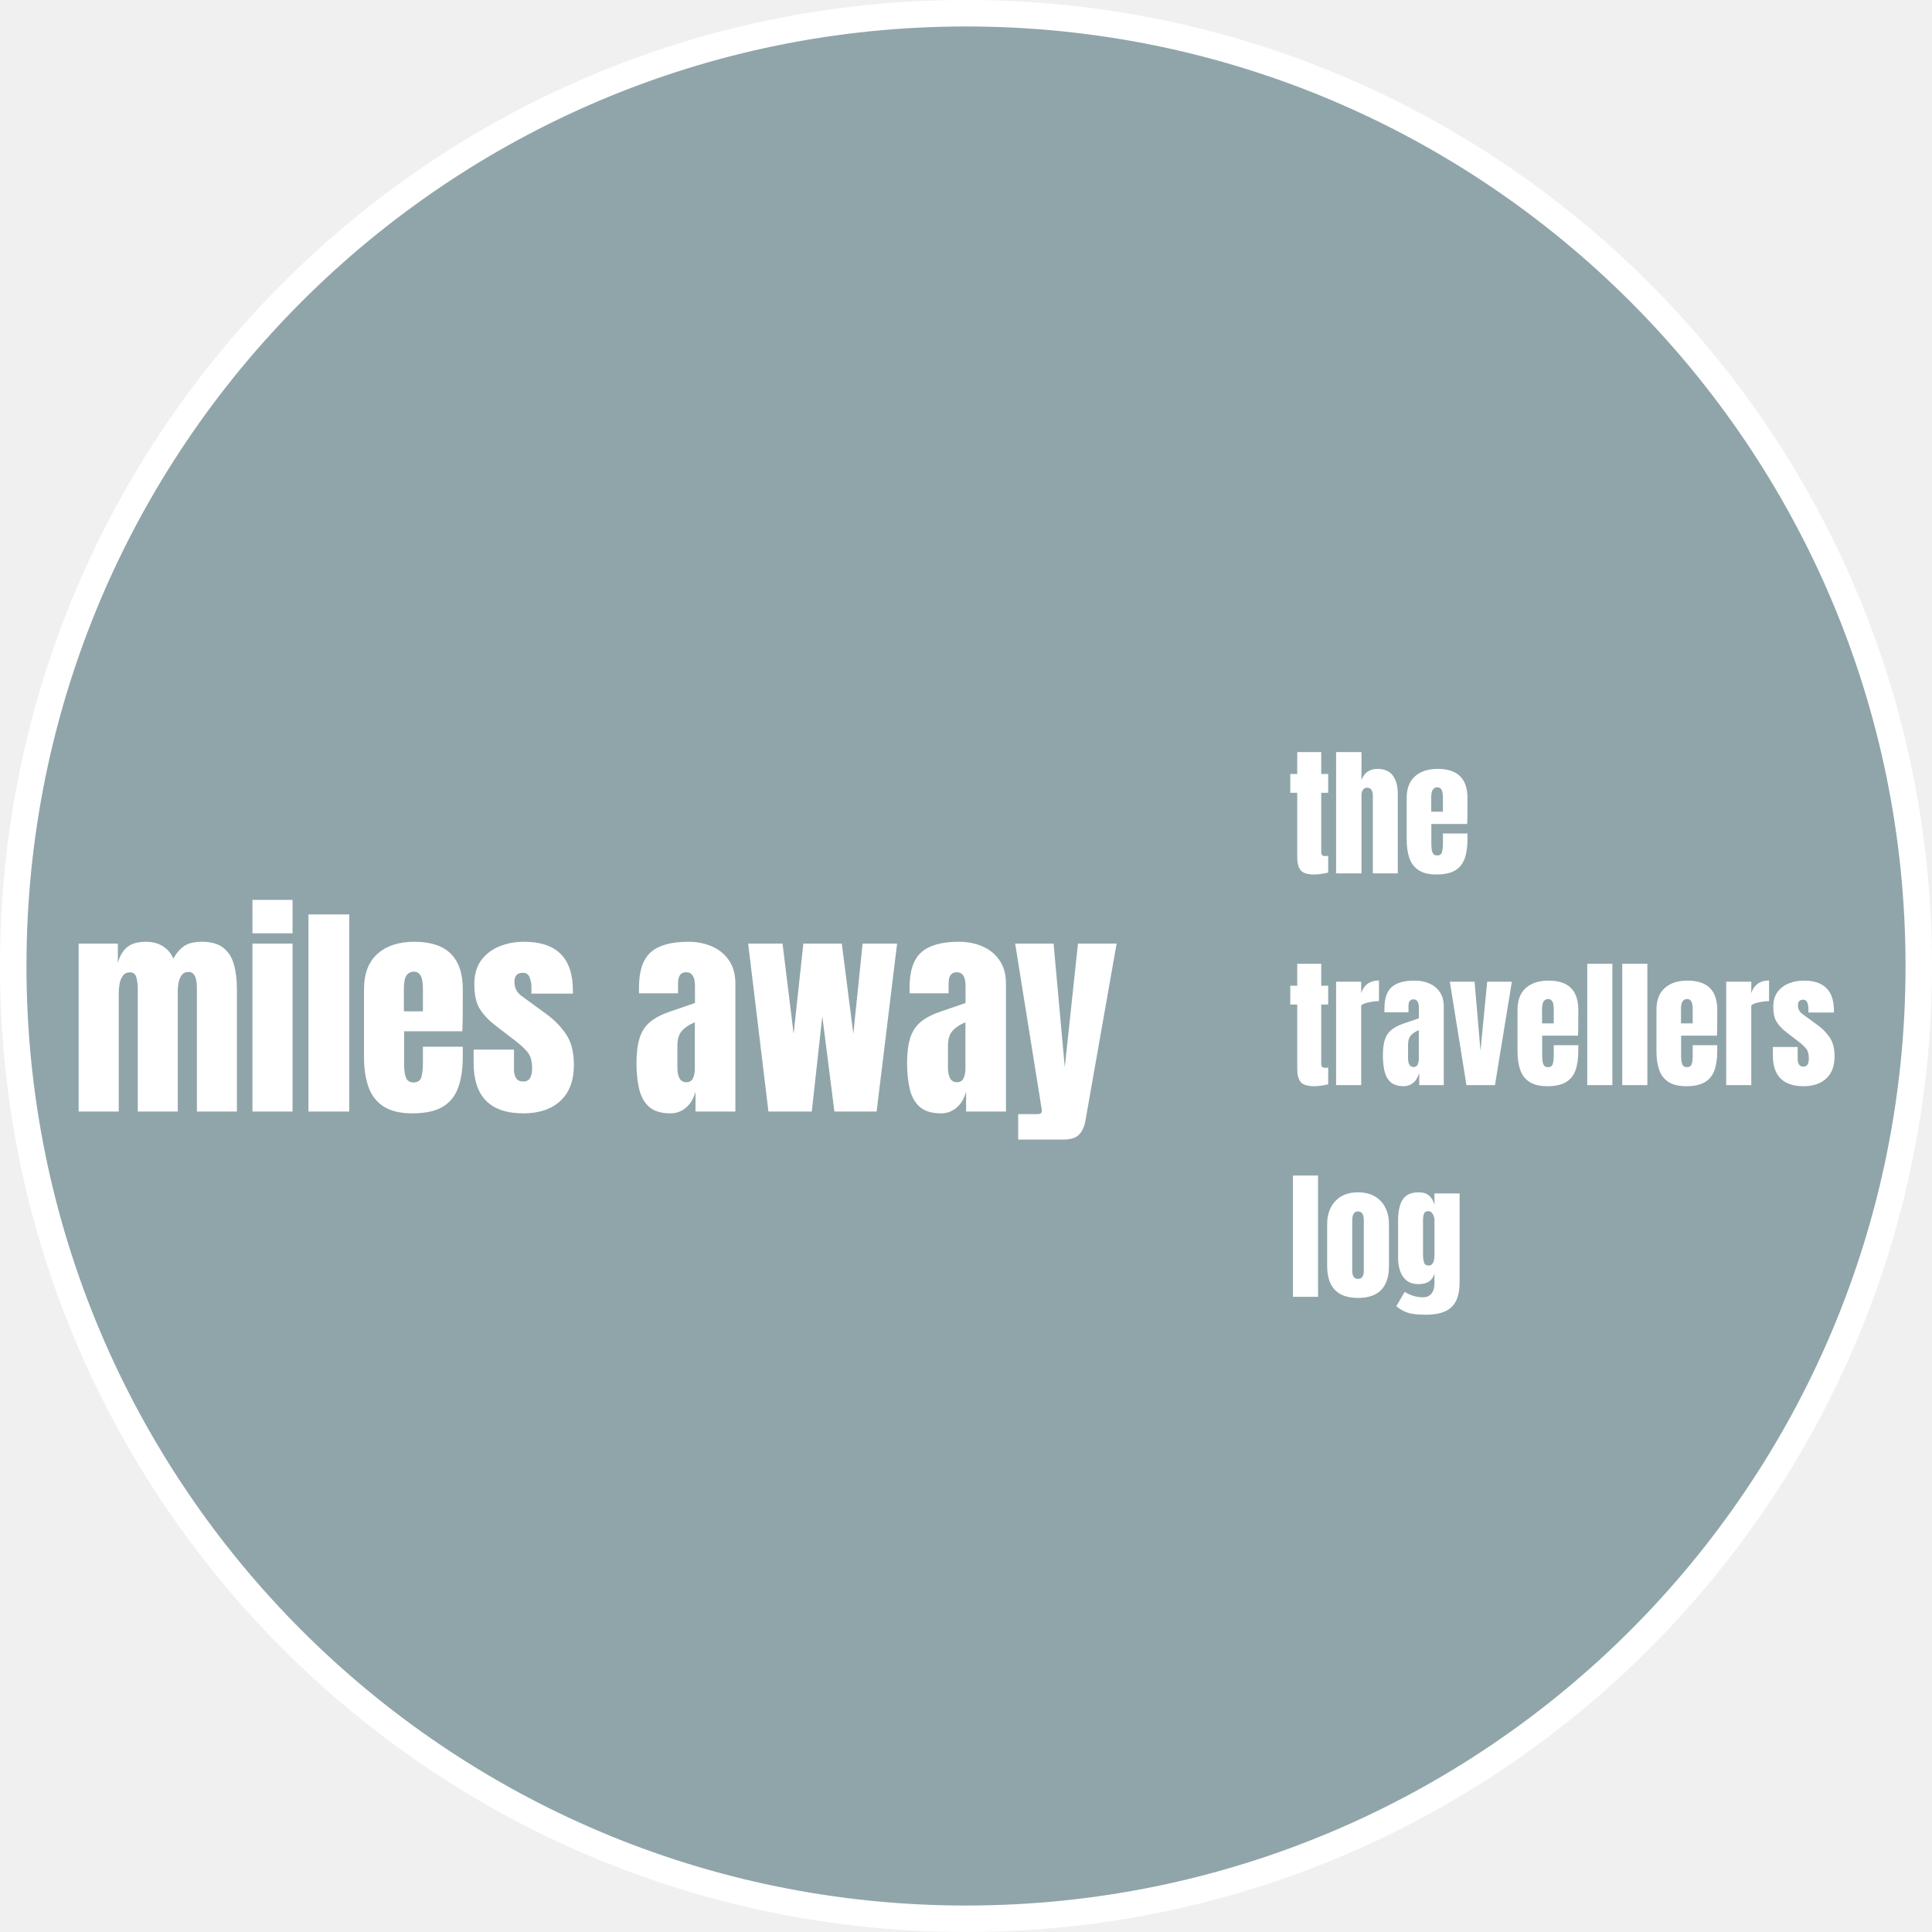
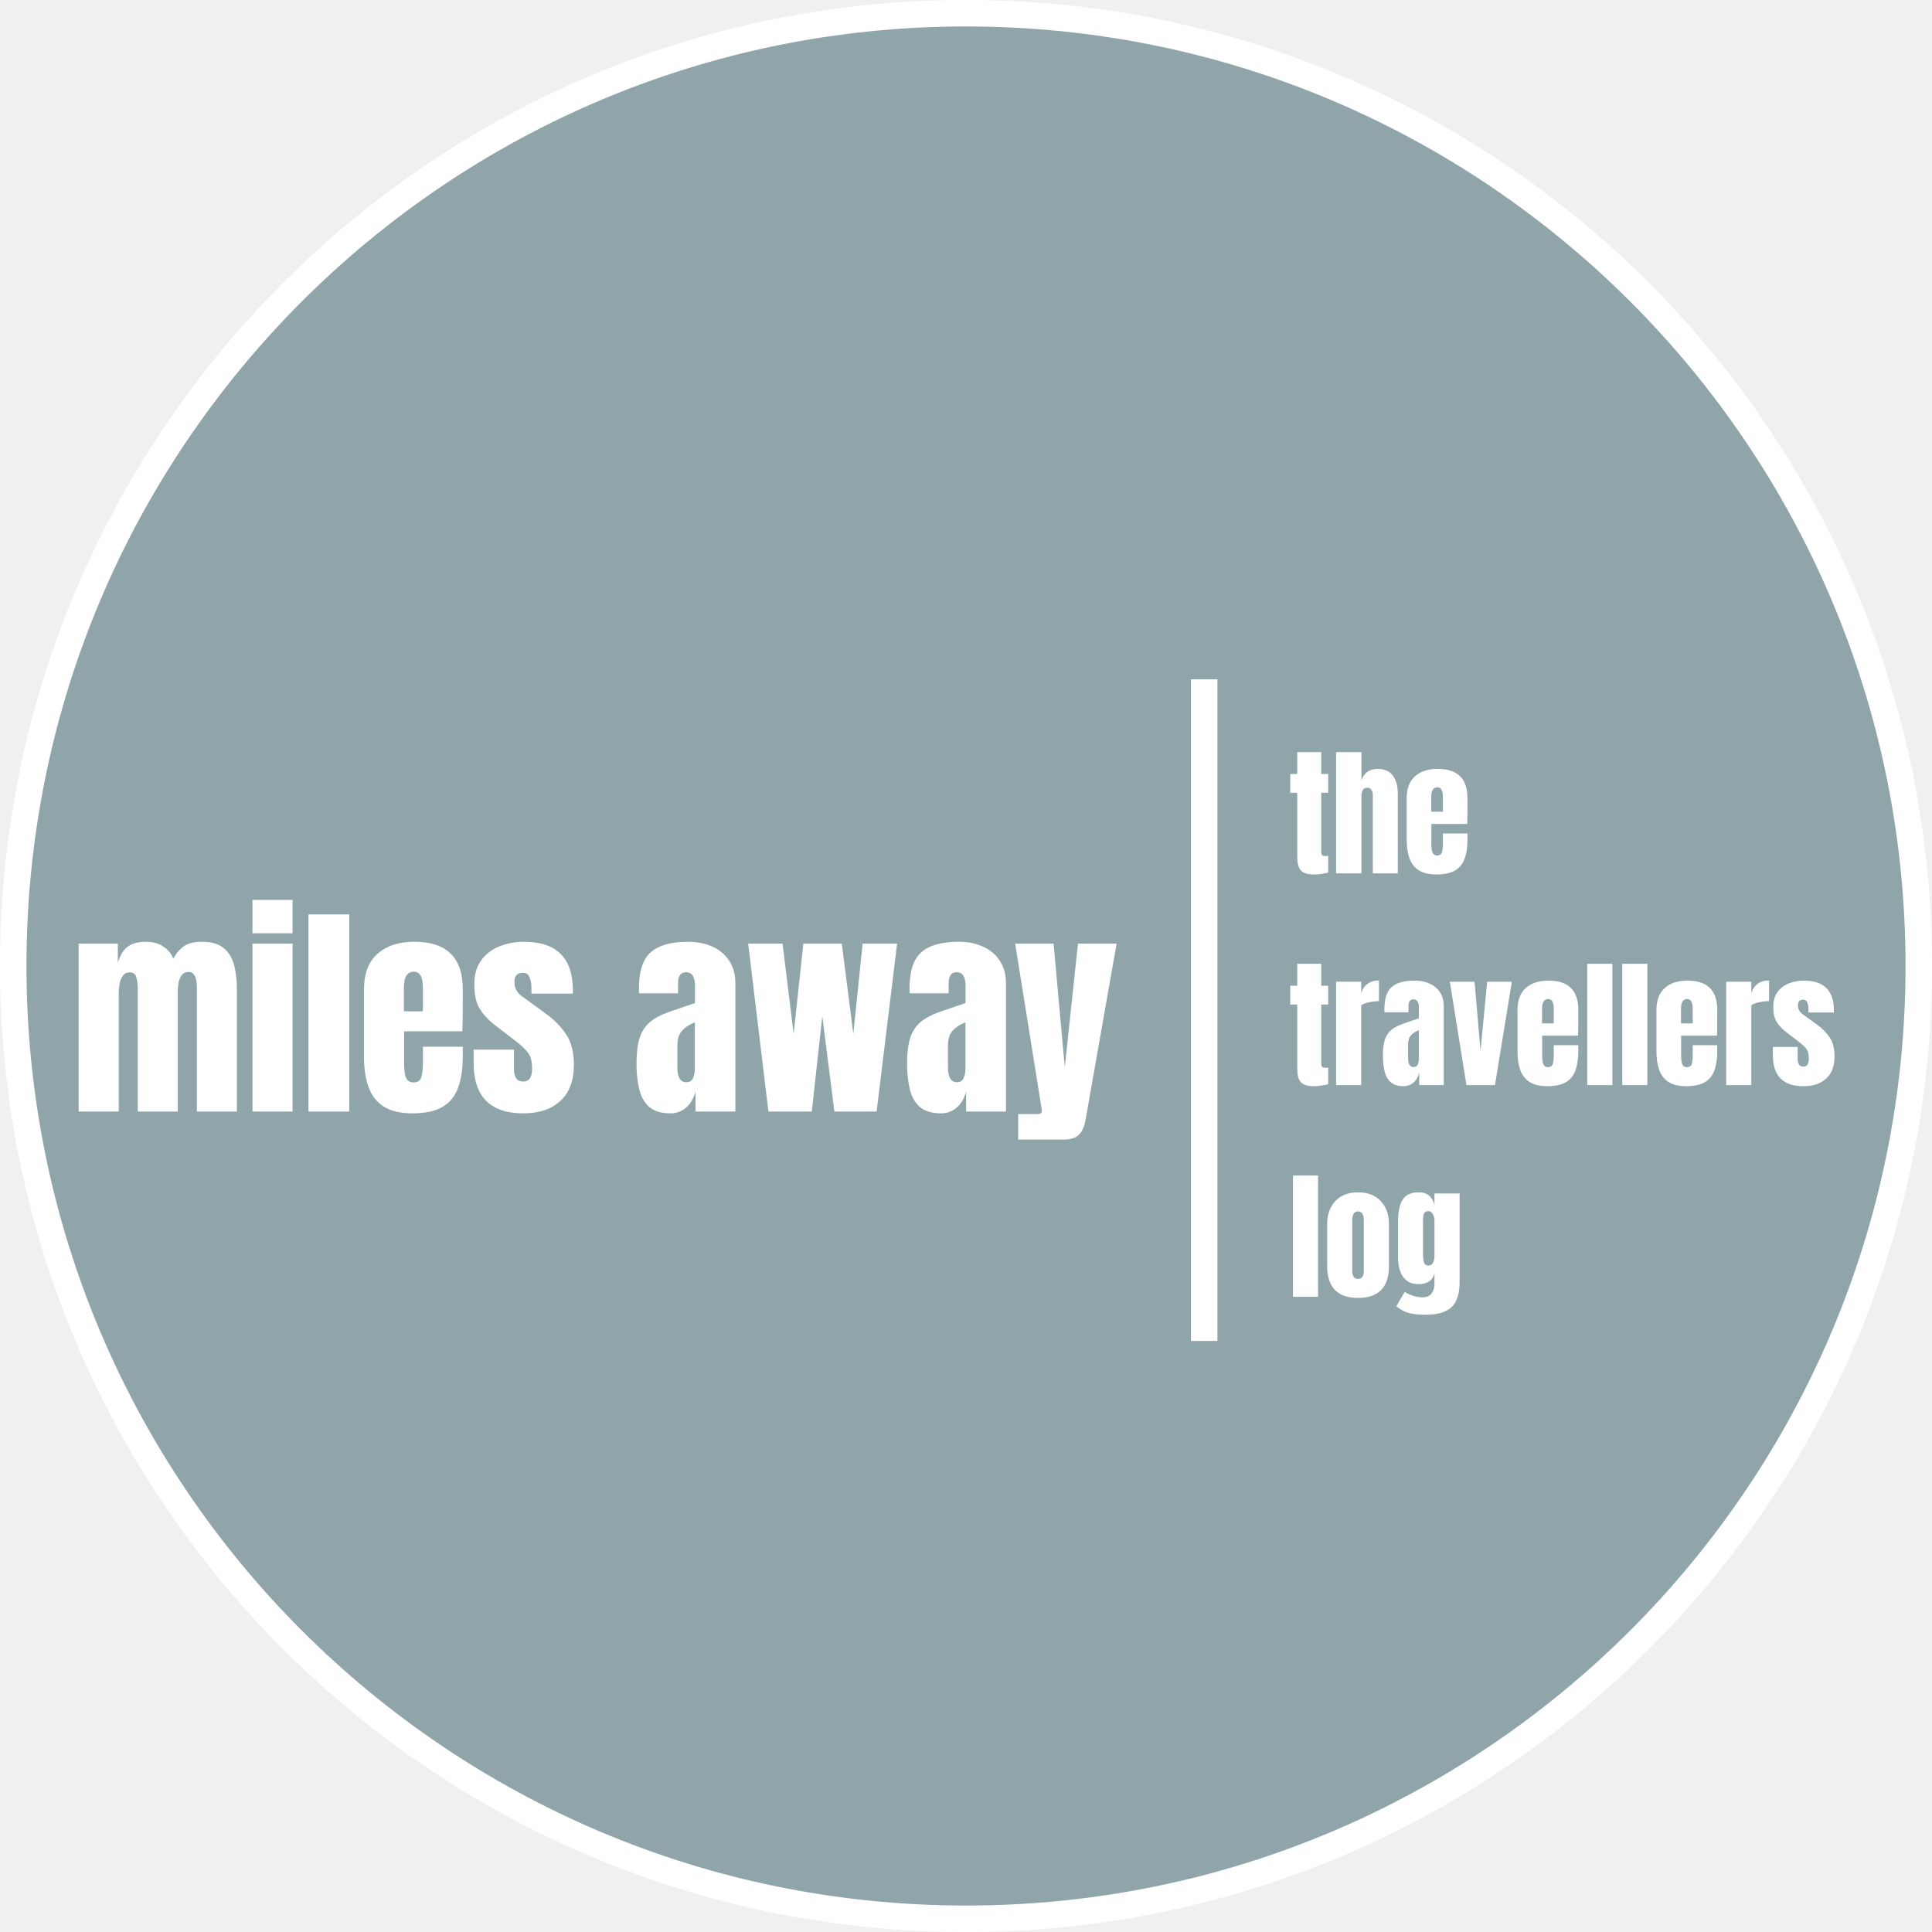
<svg xmlns="http://www.w3.org/2000/svg" width="219" height="219" viewBox="0 0 219 219" fill="none">
  <circle cx="109.5" cy="109.5" r="108" fill="#90A5A9" stroke="white" stroke-width="3" />
  <path d="M8.914 126V106.957H13.357V109.166C13.56 108.387 13.908 107.791 14.398 107.376C14.889 106.961 15.609 106.754 16.557 106.754C17.318 106.754 17.966 106.932 18.499 107.287C19.041 107.634 19.422 108.095 19.642 108.671C19.989 108.045 20.395 107.571 20.86 107.249C21.334 106.919 22.007 106.754 22.879 106.754C23.937 106.754 24.749 106.982 25.316 107.439C25.892 107.888 26.29 108.514 26.51 109.318C26.738 110.114 26.852 111.036 26.852 112.086V126H22.32V112.01C22.32 110.783 22.007 110.169 21.381 110.169C21.051 110.169 20.797 110.283 20.619 110.512C20.441 110.732 20.319 111.007 20.251 111.337C20.183 111.667 20.149 111.997 20.149 112.327V126H15.617V112.01C15.617 111.612 15.566 111.214 15.465 110.816C15.372 110.419 15.126 110.22 14.729 110.22C14.39 110.22 14.128 110.342 13.941 110.588C13.755 110.833 13.628 111.138 13.56 111.502C13.493 111.857 13.459 112.209 13.459 112.556V126H8.914ZM28.617 105.789V102.006H33.162V105.789H28.617ZM28.617 126V106.957H33.162V126H28.617ZM34.965 126V103.656H39.586V126H34.965ZM46.746 126.203C45.392 126.203 44.313 125.949 43.509 125.441C42.705 124.934 42.129 124.201 41.782 123.245C41.435 122.289 41.262 121.138 41.262 119.792V112.137C41.262 110.368 41.77 109.031 42.785 108.125C43.801 107.211 45.197 106.754 46.975 106.754C50.631 106.754 52.459 108.548 52.459 112.137V113.521C52.459 115.196 52.442 116.322 52.408 116.897H45.807V120.579C45.807 120.918 45.828 121.252 45.87 121.582C45.912 121.904 46.005 122.17 46.149 122.382C46.302 122.593 46.543 122.699 46.873 122.699C47.347 122.699 47.643 122.496 47.762 122.09C47.88 121.675 47.94 121.138 47.94 120.478V118.649H52.459V119.729C52.459 121.15 52.281 122.344 51.926 123.309C51.579 124.265 50.986 124.989 50.148 125.479C49.319 125.962 48.185 126.203 46.746 126.203ZM45.781 114.638H47.94V112.073C47.94 111.388 47.855 110.897 47.685 110.601C47.516 110.296 47.262 110.144 46.924 110.144C46.56 110.144 46.276 110.287 46.073 110.575C45.879 110.863 45.781 111.362 45.781 112.073V114.638ZM59.327 126.203C55.569 126.203 53.69 124.299 53.69 120.49V118.979H58.261V121.214C58.261 121.646 58.345 121.984 58.515 122.229C58.684 122.475 58.955 122.598 59.327 122.598C59.987 122.598 60.317 122.103 60.317 121.112C60.317 120.283 60.144 119.665 59.797 119.259C59.45 118.844 59.027 118.446 58.527 118.065L56.102 116.199C55.341 115.607 54.761 114.98 54.363 114.32C53.965 113.66 53.767 112.742 53.767 111.565C53.767 110.474 54.025 109.572 54.541 108.861C55.066 108.15 55.755 107.621 56.61 107.274C57.474 106.927 58.405 106.754 59.403 106.754C63.093 106.754 64.939 108.595 64.939 112.276V112.632H60.241V111.908C60.241 111.527 60.173 111.159 60.038 110.804C59.911 110.448 59.657 110.271 59.276 110.271C58.633 110.271 58.312 110.609 58.312 111.286C58.312 111.972 58.582 112.509 59.124 112.898L61.942 114.955C62.823 115.59 63.559 116.343 64.151 117.215C64.752 118.087 65.053 119.246 65.053 120.693C65.053 122.488 64.541 123.854 63.517 124.794C62.501 125.733 61.105 126.203 59.327 126.203ZM76.009 126.203C74.951 126.203 74.143 125.958 73.584 125.467C73.034 124.976 72.657 124.303 72.454 123.448C72.251 122.593 72.149 121.624 72.149 120.541C72.149 119.382 72.264 118.434 72.492 117.697C72.721 116.952 73.11 116.343 73.66 115.869C74.219 115.395 74.985 114.993 75.958 114.663L78.776 113.698V111.743C78.776 110.719 78.442 110.207 77.773 110.207C77.164 110.207 76.859 110.622 76.859 111.451V112.594H72.441C72.433 112.526 72.429 112.441 72.429 112.34C72.429 112.23 72.429 112.107 72.429 111.972C72.429 110.076 72.873 108.734 73.762 107.947C74.659 107.152 76.076 106.754 78.015 106.754C79.03 106.754 79.94 106.936 80.744 107.3C81.548 107.655 82.183 108.184 82.648 108.887C83.122 109.589 83.359 110.457 83.359 111.489V126H78.84V123.74C78.62 124.536 78.256 125.145 77.748 125.568C77.24 125.992 76.66 126.203 76.009 126.203ZM77.799 122.674C78.171 122.674 78.425 122.517 78.561 122.204C78.696 121.891 78.764 121.552 78.764 121.188V115.882C78.137 116.136 77.651 116.457 77.304 116.847C76.957 117.228 76.783 117.79 76.783 118.535V120.985C76.783 122.111 77.122 122.674 77.799 122.674ZM87.105 126L84.807 106.957H88.704L89.961 117.189L91.065 106.957H95.42L96.728 117.189L97.781 106.957H101.691L99.368 126H94.582L93.211 115.196L92.018 126H87.105ZM106.681 126.203C105.623 126.203 104.814 125.958 104.256 125.467C103.706 124.976 103.329 124.303 103.126 123.448C102.923 122.593 102.821 121.624 102.821 120.541C102.821 119.382 102.936 118.434 103.164 117.697C103.393 116.952 103.782 116.343 104.332 115.869C104.891 115.395 105.657 114.993 106.63 114.663L109.448 113.698V111.743C109.448 110.719 109.114 110.207 108.445 110.207C107.836 110.207 107.531 110.622 107.531 111.451V112.594H103.113C103.105 112.526 103.101 112.441 103.101 112.34C103.101 112.23 103.101 112.107 103.101 111.972C103.101 110.076 103.545 108.734 104.434 107.947C105.331 107.152 106.748 106.754 108.687 106.754C109.702 106.754 110.612 106.936 111.416 107.3C112.22 107.655 112.855 108.184 113.32 108.887C113.794 109.589 114.031 110.457 114.031 111.489V126H109.512V123.74C109.292 124.536 108.928 125.145 108.42 125.568C107.912 125.992 107.332 126.203 106.681 126.203ZM108.471 122.674C108.843 122.674 109.097 122.517 109.232 122.204C109.368 121.891 109.436 121.552 109.436 121.188V115.882C108.809 116.136 108.323 116.457 107.976 116.847C107.629 117.228 107.455 117.79 107.455 118.535V120.985C107.455 122.111 107.794 122.674 108.471 122.674ZM115.415 129.174V126.292H117.599C117.929 126.292 118.094 126.178 118.094 125.949C118.094 125.831 118.081 125.708 118.056 125.581L115.072 106.957H119.427L120.696 120.973L122.194 106.957H126.574L123.045 126.99C122.918 127.71 122.673 128.251 122.309 128.615C121.953 128.988 121.365 129.174 120.544 129.174H115.415Z" fill="white" />
+   <line x1="136.5" y1="77" x2="136.5" y2="152" stroke="white" stroke-width="3" />
  <path d="M148.969 99.125C148.214 99.125 147.703 98.966 147.438 98.648C147.177 98.326 147.047 97.833 147.047 97.172V89.867H146.258V87.734H147.047V85.25H149.766V87.734H150.555V89.867H149.766V96.516C149.766 96.708 149.797 96.844 149.859 96.922C149.922 97 150.042 97.039 150.219 97.039C150.344 97.039 150.456 97.029 150.555 97.008V98.914C150.492 98.935 150.297 98.974 149.969 99.031C149.641 99.094 149.307 99.125 148.969 99.125ZM151.453 99V85.25H154.328V88.445C154.479 88.008 154.711 87.685 155.023 87.477C155.336 87.263 155.701 87.156 156.117 87.156C156.93 87.156 157.521 87.412 157.891 87.922C158.26 88.432 158.445 89.117 158.445 89.977V99H155.617V90.156C155.617 89.901 155.562 89.693 155.453 89.531C155.349 89.37 155.182 89.289 154.953 89.289C154.76 89.289 154.607 89.372 154.492 89.539C154.383 89.706 154.328 89.904 154.328 90.133V99H151.453ZM162.828 99.125C161.995 99.125 161.331 98.969 160.836 98.656C160.341 98.344 159.987 97.893 159.773 97.305C159.56 96.716 159.453 96.008 159.453 95.18V90.469C159.453 89.38 159.766 88.557 160.391 88C161.016 87.438 161.875 87.156 162.969 87.156C165.219 87.156 166.344 88.26 166.344 90.469V91.32C166.344 92.352 166.333 93.044 166.312 93.398H162.25V95.664C162.25 95.872 162.263 96.078 162.289 96.281C162.315 96.479 162.372 96.643 162.461 96.773C162.555 96.904 162.703 96.969 162.906 96.969C163.198 96.969 163.38 96.844 163.453 96.594C163.526 96.338 163.562 96.008 163.562 95.602V94.477H166.344V95.141C166.344 96.016 166.234 96.75 166.016 97.344C165.802 97.932 165.438 98.378 164.922 98.68C164.411 98.977 163.714 99.125 162.828 99.125ZM162.234 92.008H163.562V90.43C163.562 90.008 163.51 89.706 163.406 89.523C163.302 89.336 163.146 89.242 162.938 89.242C162.714 89.242 162.539 89.331 162.414 89.508C162.294 89.685 162.234 89.992 162.234 90.43V92.008ZM148.969 123.125C148.214 123.125 147.703 122.966 147.438 122.648C147.177 122.326 147.047 121.833 147.047 121.172V113.867H146.258V111.734H147.047V109.25H149.766V111.734H150.555V113.867H149.766V120.516C149.766 120.708 149.797 120.844 149.859 120.922C149.922 121 150.042 121.039 150.219 121.039C150.344 121.039 150.456 121.029 150.555 121.008V122.914C150.492 122.935 150.297 122.974 149.969 123.031C149.641 123.094 149.307 123.125 148.969 123.125ZM151.453 123V111.281H154.297V112.586C154.432 112.133 154.672 111.779 155.016 111.523C155.359 111.268 155.792 111.141 156.312 111.141V113.477C156.083 113.477 155.81 113.503 155.492 113.555C155.174 113.602 154.896 113.669 154.656 113.758C154.417 113.841 154.297 113.935 154.297 114.039V123H151.453ZM159.133 123.125C158.482 123.125 157.984 122.974 157.641 122.672C157.302 122.37 157.07 121.956 156.945 121.43C156.82 120.904 156.758 120.307 156.758 119.641C156.758 118.927 156.828 118.344 156.969 117.891C157.109 117.432 157.349 117.057 157.688 116.766C158.031 116.474 158.503 116.227 159.102 116.023L160.836 115.43V114.227C160.836 113.596 160.63 113.281 160.219 113.281C159.844 113.281 159.656 113.536 159.656 114.047V114.75H156.938C156.932 114.708 156.93 114.656 156.93 114.594C156.93 114.526 156.93 114.451 156.93 114.367C156.93 113.201 157.203 112.375 157.75 111.891C158.302 111.401 159.174 111.156 160.367 111.156C160.992 111.156 161.552 111.268 162.047 111.492C162.542 111.711 162.932 112.036 163.219 112.469C163.51 112.901 163.656 113.435 163.656 114.07V123H160.875V121.609C160.74 122.099 160.516 122.474 160.203 122.734C159.891 122.995 159.534 123.125 159.133 123.125ZM160.234 120.953C160.464 120.953 160.62 120.857 160.703 120.664C160.786 120.471 160.828 120.263 160.828 120.039V116.773C160.443 116.93 160.143 117.128 159.93 117.367C159.716 117.602 159.609 117.948 159.609 118.406V119.914C159.609 120.607 159.818 120.953 160.234 120.953ZM166.227 123L164.344 111.281H167.148L167.82 119.109L168.578 111.281H171.375L169.461 123H166.227ZM175.391 123.125C174.557 123.125 173.893 122.969 173.398 122.656C172.904 122.344 172.549 121.893 172.336 121.305C172.122 120.716 172.016 120.008 172.016 119.18V114.469C172.016 113.38 172.328 112.557 172.953 112C173.578 111.438 174.438 111.156 175.531 111.156C177.781 111.156 178.906 112.26 178.906 114.469V115.32C178.906 116.352 178.896 117.044 178.875 117.398H174.812V119.664C174.812 119.872 174.826 120.078 174.852 120.281C174.878 120.479 174.935 120.643 175.023 120.773C175.117 120.904 175.266 120.969 175.469 120.969C175.76 120.969 175.943 120.844 176.016 120.594C176.089 120.339 176.125 120.008 176.125 119.602V118.477H178.906V119.141C178.906 120.016 178.797 120.75 178.578 121.344C178.365 121.932 178 122.378 177.484 122.68C176.974 122.977 176.276 123.125 175.391 123.125ZM174.797 116.008H176.125V114.43C176.125 114.008 176.073 113.706 175.969 113.523C175.865 113.336 175.708 113.242 175.5 113.242C175.276 113.242 175.102 113.331 174.977 113.508C174.857 113.685 174.797 113.992 174.797 114.43V116.008ZM179.922 123V109.25H182.766V123H179.922ZM183.891 123V109.25H186.734V123H183.891ZM191.141 123.125C190.307 123.125 189.643 122.969 189.148 122.656C188.654 122.344 188.299 121.893 188.086 121.305C187.872 120.716 187.766 120.008 187.766 119.18V114.469C187.766 113.38 188.078 112.557 188.703 112C189.328 111.438 190.188 111.156 191.281 111.156C193.531 111.156 194.656 112.26 194.656 114.469V115.32C194.656 116.352 194.646 117.044 194.625 117.398H190.562V119.664C190.562 119.872 190.576 120.078 190.602 120.281C190.628 120.479 190.685 120.643 190.773 120.773C190.867 120.904 191.016 120.969 191.219 120.969C191.51 120.969 191.693 120.844 191.766 120.594C191.839 120.339 191.875 120.008 191.875 119.602V118.477H194.656V119.141C194.656 120.016 194.547 120.75 194.328 121.344C194.115 121.932 193.75 122.378 193.234 122.68C192.724 122.977 192.026 123.125 191.141 123.125ZM190.547 116.008H191.875V114.43C191.875 114.008 191.823 113.706 191.719 113.523C191.615 113.336 191.458 113.242 191.25 113.242C191.026 113.242 190.852 113.331 190.727 113.508C190.607 113.685 190.547 113.992 190.547 114.43V116.008ZM195.672 123V111.281H198.516V112.586C198.651 112.133 198.891 111.779 199.234 111.523C199.578 111.268 200.01 111.141 200.531 111.141V113.477C200.302 113.477 200.029 113.503 199.711 113.555C199.393 113.602 199.115 113.669 198.875 113.758C198.635 113.841 198.516 113.935 198.516 114.039V123H195.672ZM204.43 123.125C202.117 123.125 200.961 121.953 200.961 119.609V118.68H203.773V120.055C203.773 120.32 203.826 120.529 203.93 120.68C204.034 120.831 204.201 120.906 204.43 120.906C204.836 120.906 205.039 120.602 205.039 119.992C205.039 119.482 204.932 119.102 204.719 118.852C204.505 118.596 204.245 118.352 203.938 118.117L202.445 116.969C201.977 116.604 201.62 116.219 201.375 115.812C201.13 115.406 201.008 114.841 201.008 114.117C201.008 113.445 201.167 112.891 201.484 112.453C201.807 112.016 202.232 111.69 202.758 111.477C203.289 111.263 203.862 111.156 204.477 111.156C206.747 111.156 207.883 112.289 207.883 114.555V114.773H204.992V114.328C204.992 114.094 204.951 113.867 204.867 113.648C204.789 113.43 204.633 113.32 204.398 113.32C204.003 113.32 203.805 113.529 203.805 113.945C203.805 114.367 203.971 114.698 204.305 114.938L206.039 116.203C206.581 116.594 207.034 117.057 207.398 117.594C207.768 118.13 207.953 118.844 207.953 119.734C207.953 120.839 207.638 121.68 207.008 122.258C206.383 122.836 205.523 123.125 204.43 123.125ZM146.562 147V133.25H149.406V147H146.562ZM153.938 147.125C151.604 147.125 150.438 145.914 150.438 143.492V138.789C150.438 137.685 150.747 136.805 151.367 136.148C151.987 135.487 152.844 135.156 153.938 135.156C155.036 135.156 155.896 135.487 156.516 136.148C157.135 136.805 157.445 137.685 157.445 138.789V143.492C157.445 145.914 156.276 147.125 153.938 147.125ZM153.938 144.969C154.172 144.969 154.339 144.885 154.438 144.719C154.542 144.547 154.594 144.331 154.594 144.07V138.344C154.594 137.661 154.375 137.32 153.938 137.32C153.5 137.32 153.281 137.661 153.281 138.344V144.07C153.281 144.331 153.331 144.547 153.43 144.719C153.534 144.885 153.703 144.969 153.938 144.969ZM161.641 149.031C161.099 149.031 160.633 149.003 160.242 148.945C159.857 148.893 159.51 148.797 159.203 148.656C158.896 148.516 158.589 148.318 158.281 148.062L159.227 146.445C159.909 146.852 160.591 147.055 161.273 147.055C161.721 147.055 162.055 146.911 162.273 146.625C162.492 146.339 162.602 145.966 162.602 145.508V144.359C162.378 145.161 161.781 145.562 160.812 145.562C160.255 145.562 159.805 145.43 159.461 145.164C159.117 144.898 158.867 144.539 158.711 144.086C158.555 143.633 158.477 143.128 158.477 142.57V138.359C158.477 137.729 158.544 137.174 158.68 136.695C158.815 136.211 159.052 135.833 159.391 135.562C159.729 135.292 160.203 135.156 160.812 135.156C161.328 135.156 161.729 135.286 162.016 135.547C162.307 135.807 162.503 136.159 162.602 136.602V135.281H165.453V145.328C165.453 146.656 165.146 147.604 164.531 148.172C163.922 148.745 162.958 149.031 161.641 149.031ZM161.945 143.453C162.383 143.453 162.602 143.057 162.602 142.266V138.281C162.602 138.068 162.539 137.849 162.414 137.625C162.294 137.401 162.128 137.289 161.914 137.289C161.643 137.289 161.474 137.391 161.406 137.594C161.339 137.792 161.305 138.021 161.305 138.281V142.266C161.305 142.547 161.339 142.815 161.406 143.07C161.479 143.326 161.659 143.453 161.945 143.453Z" fill="white" />
</svg>
